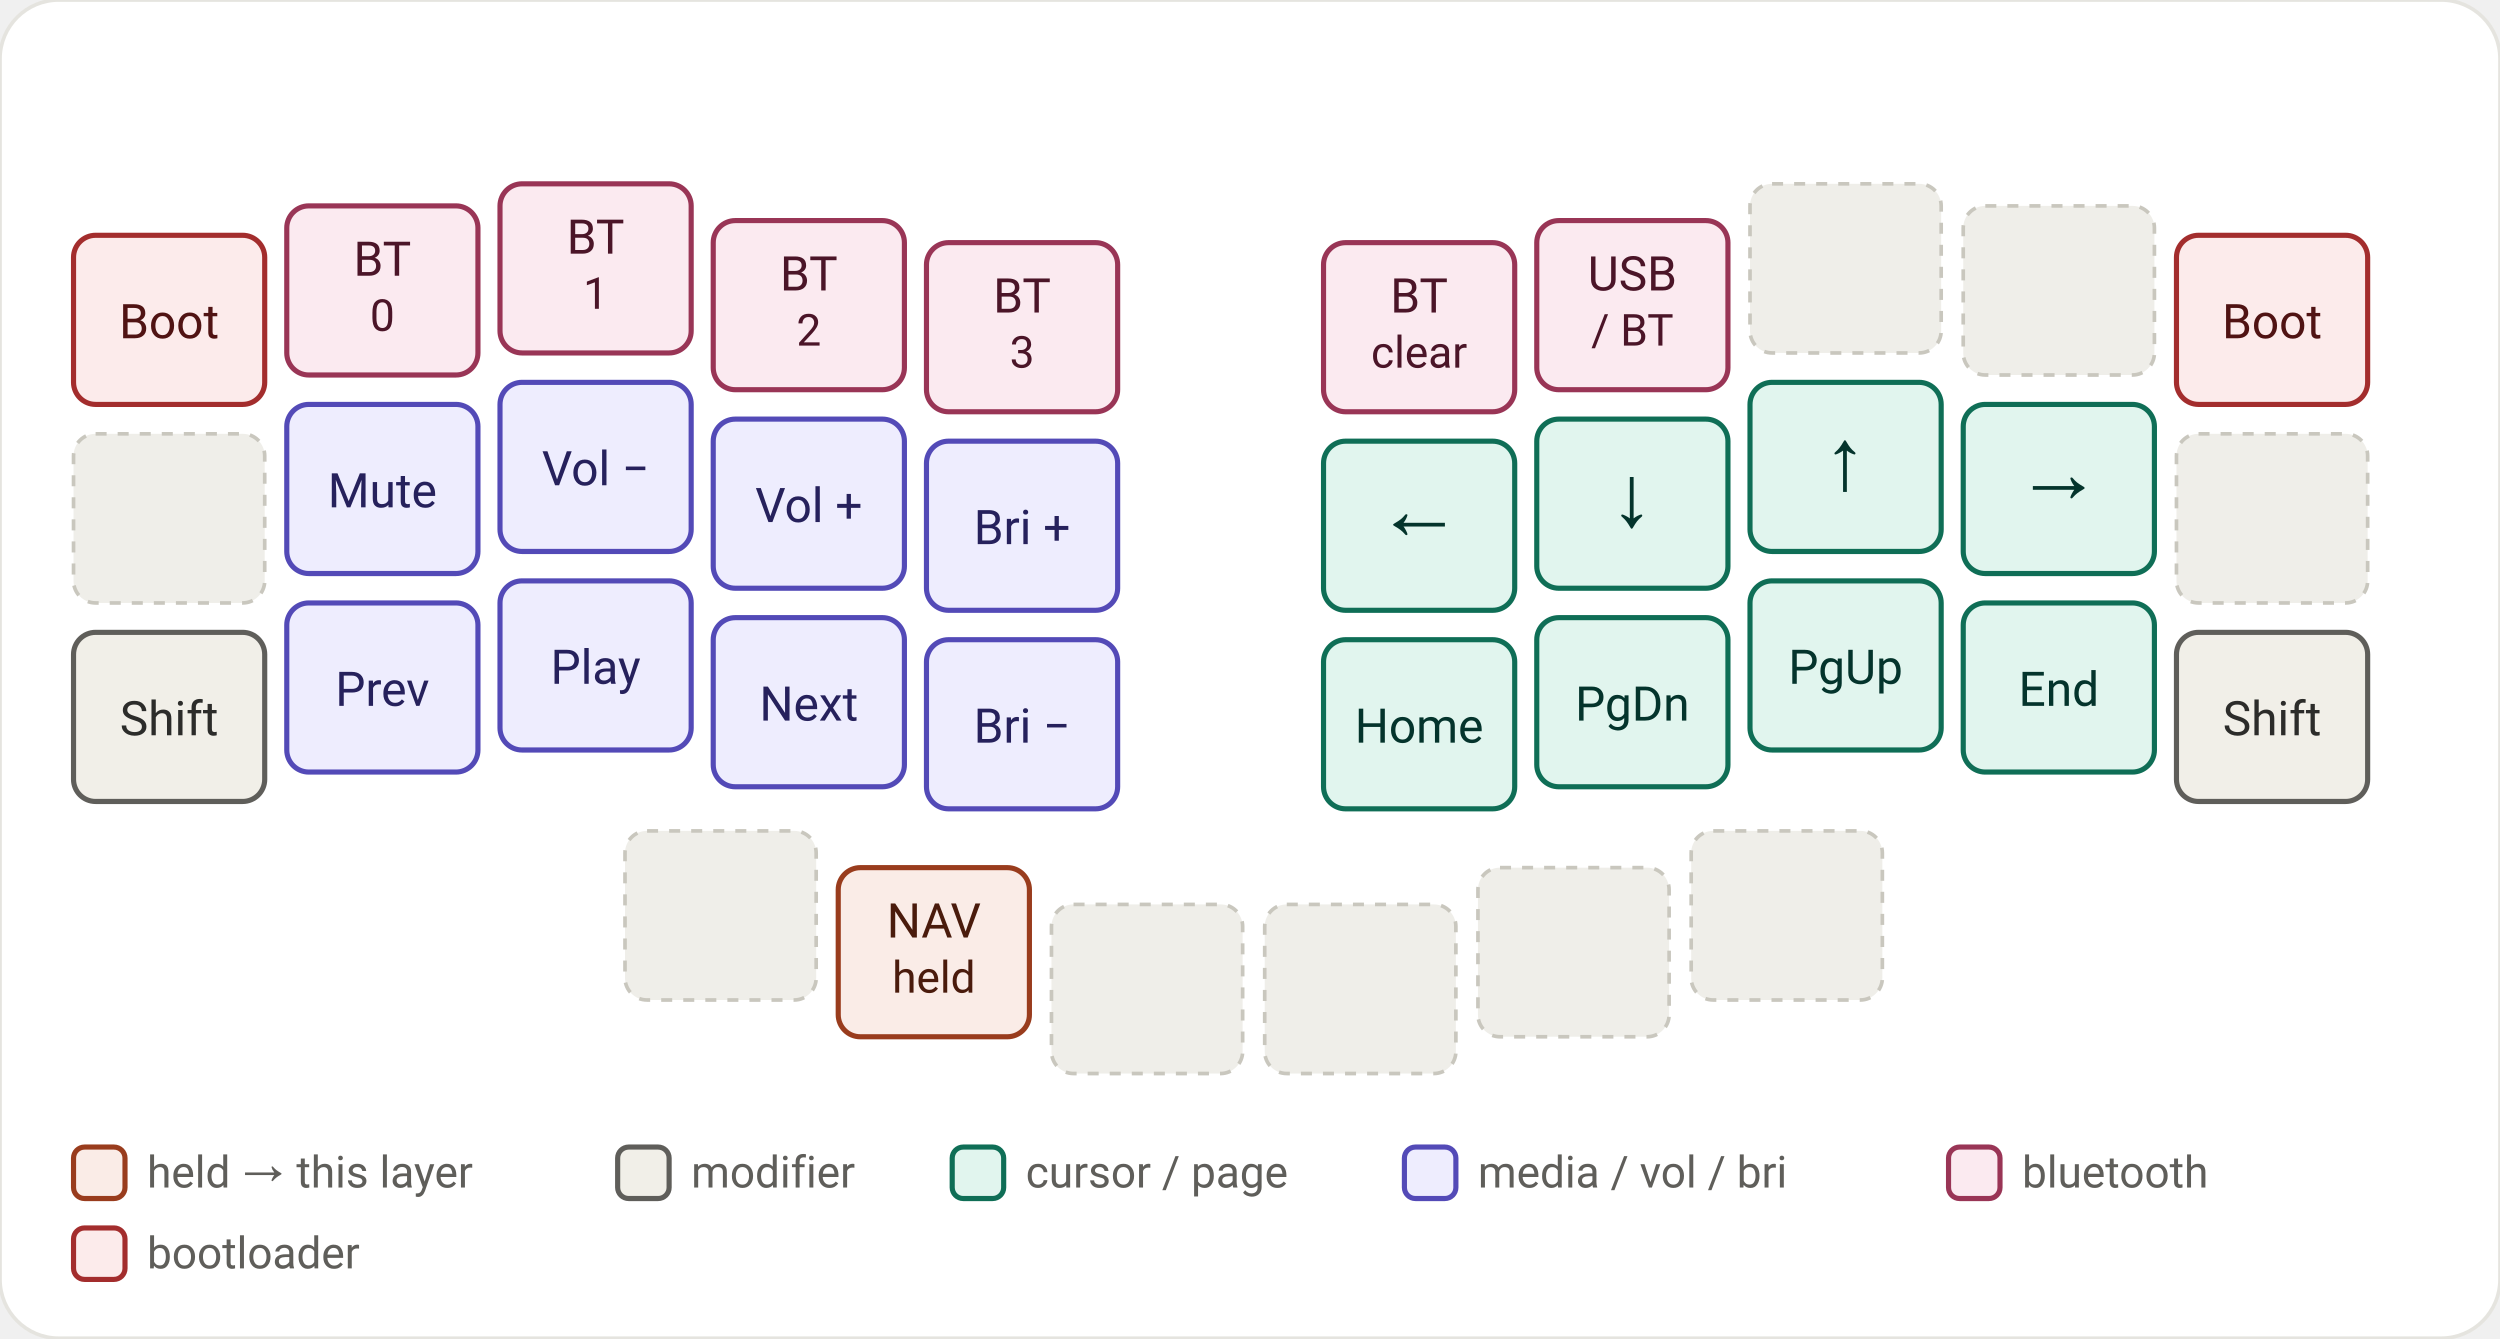
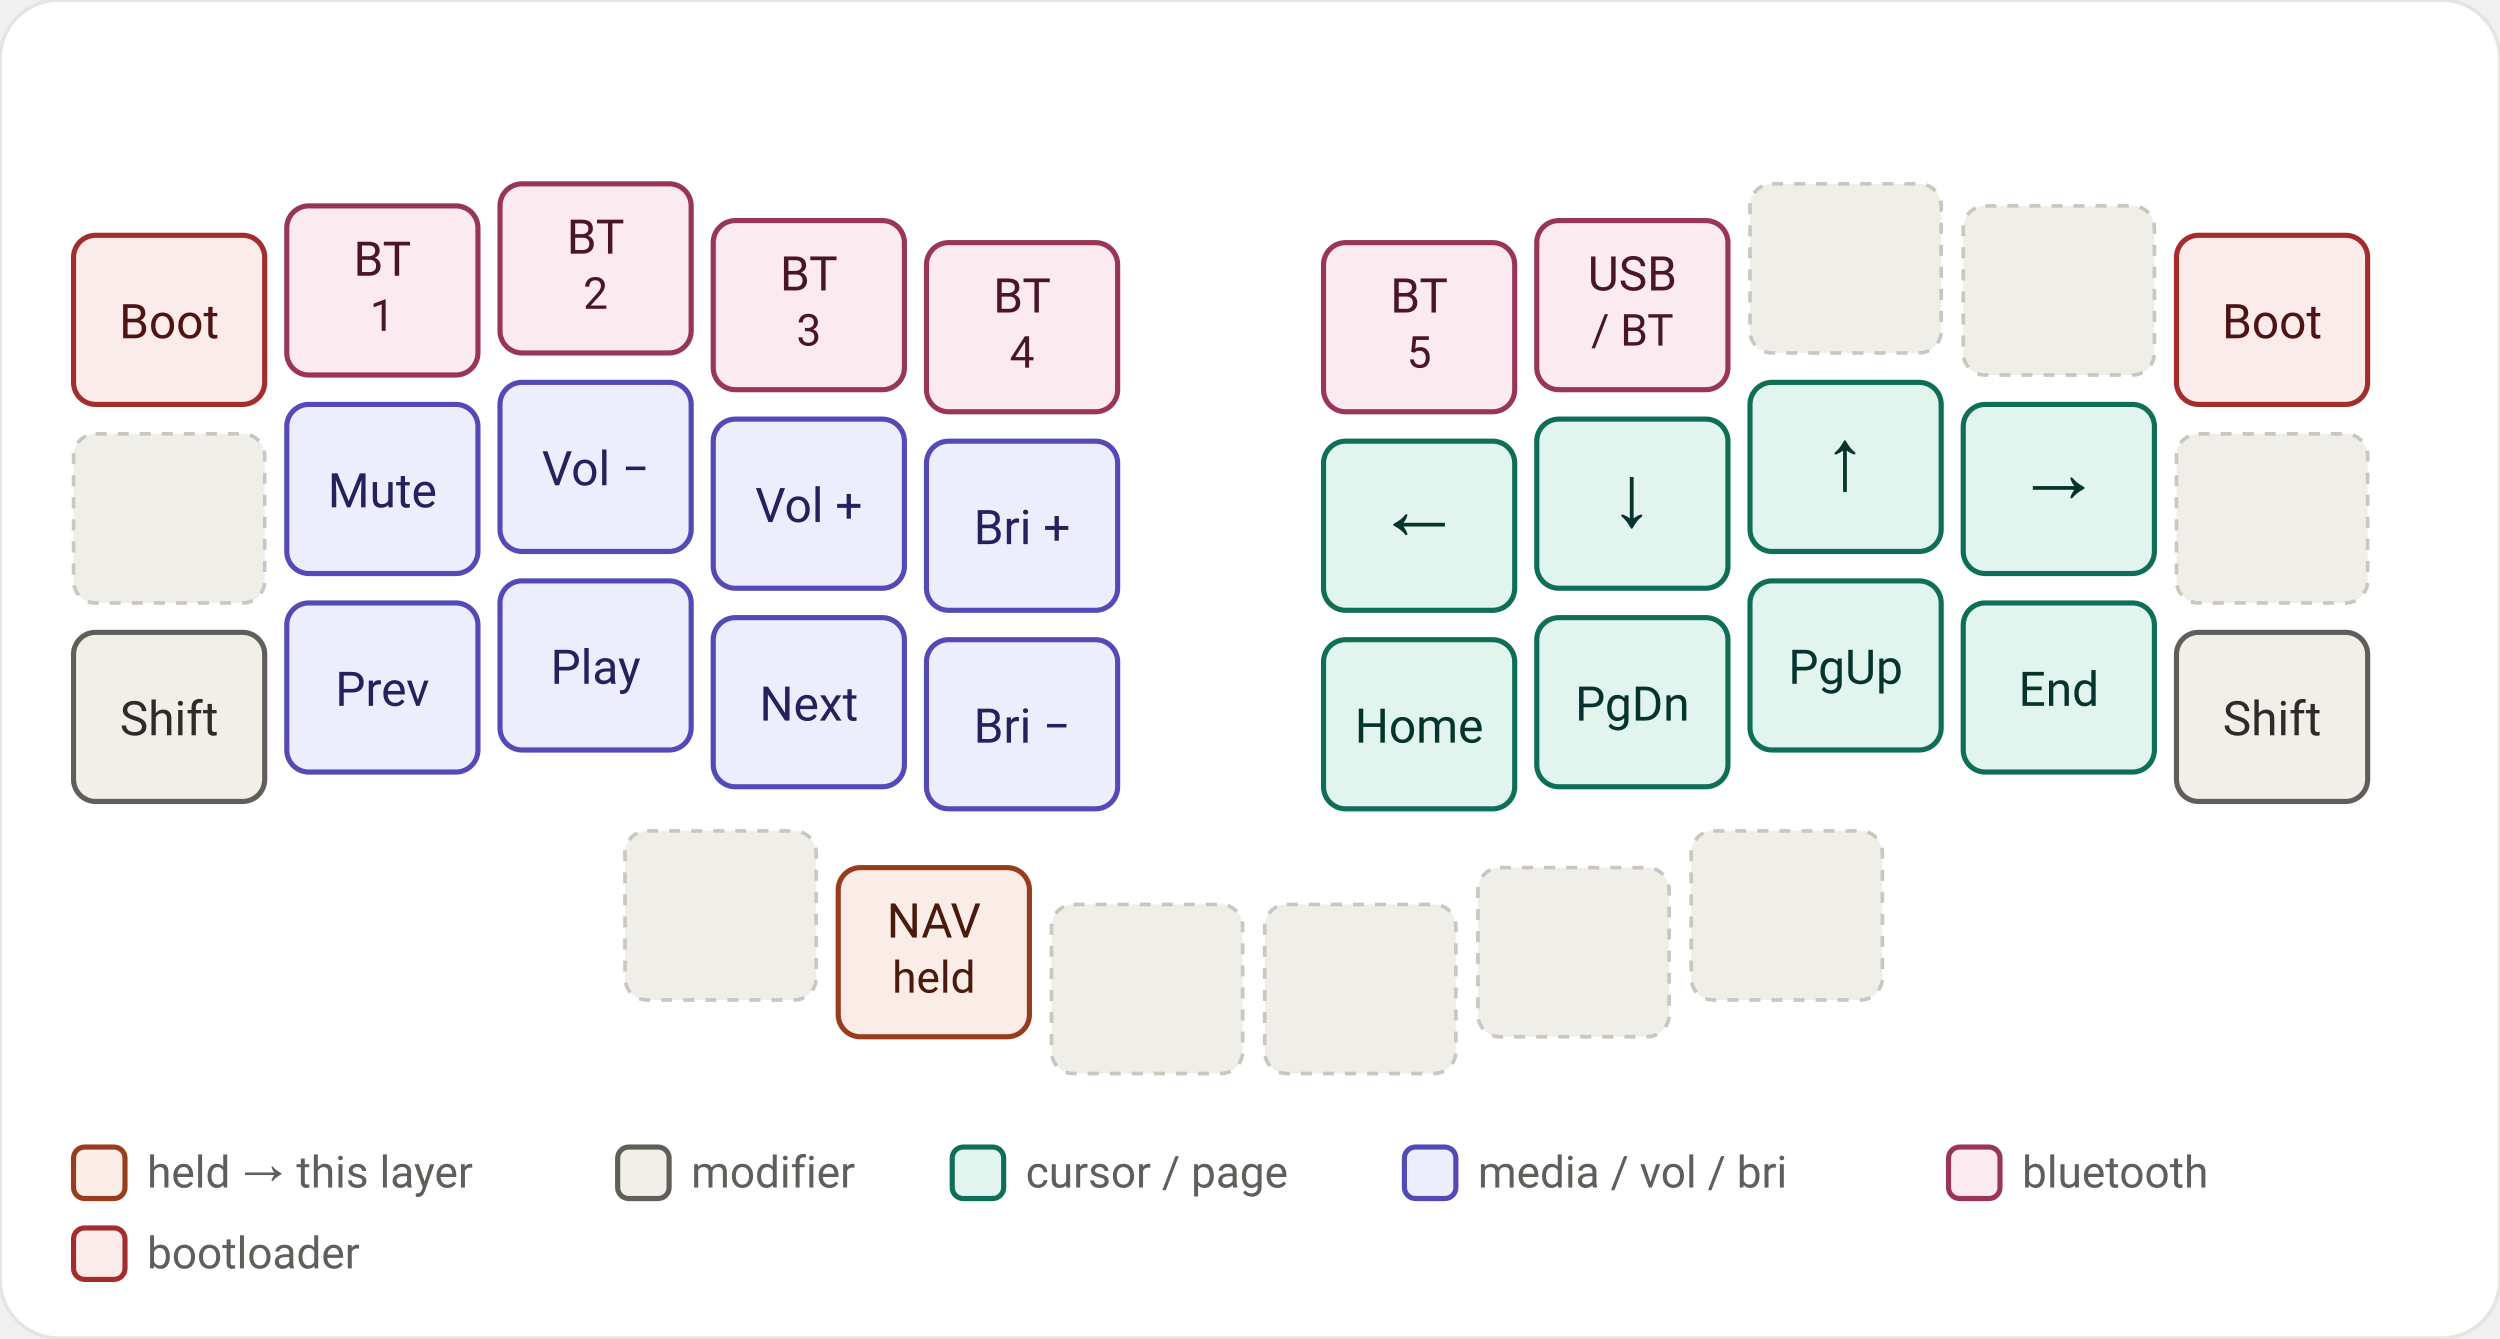
<svg xmlns="http://www.w3.org/2000/svg" viewBox="0 0 680 364" role="img">
  <style>text{font-family:-apple-system,BlinkMacSystemFont,'Segoe UI',Roboto,Helvetica,Arial,sans-serif}.bg{fill:#FFFFFF;stroke:#E5E4DF;stroke-width:1}.t{fill:#2C2C2A}.ts{fill:#5F5E5A}.empty{fill:#EFEEE9;stroke:#C9C7BE;stroke-width:1;stroke-dasharray:3 3}.c-purple rect{fill:#EEEDFE;stroke:#534AB7;stroke-width:1.4}.c-purple .t{fill:#26215C}.c-teal rect{fill:#E1F5EE;stroke:#0F6E56;stroke-width:1.4}.c-teal .t{fill:#04342C}.c-coral rect{fill:#FAECE7;stroke:#993C1D;stroke-width:1.4}.c-coral .t{fill:#4A1B0C}.c-pink rect{fill:#FBEAF0;stroke:#993556;stroke-width:1.4}.c-pink .t{fill:#4B1528}.c-gray rect{fill:#F1EFE8;stroke:#5F5E5A;stroke-width:1.4}.c-gray .t{fill:#2C2C2A}.c-blue rect{fill:#E6F1FB;stroke:#185FA5;stroke-width:1.4}.c-blue .t{fill:#042C53}.c-green rect{fill:#EAF3DE;stroke:#3B6D11;stroke-width:1.4}.c-green .t{fill:#173404}.c-amber rect{fill:#FAEEDA;stroke:#854F0B;stroke-width:1.4}.c-amber .t{fill:#412402}.c-red rect{fill:#FCEBEB;stroke:#A32D2D;stroke-width:1.4}.c-red .t{fill:#501313}@media(prefers-color-scheme:dark){.bg{fill:#0D1117;stroke:#2A2D32}.t{fill:#D3D1C7}.ts{fill:#B4B2A9}.empty{fill:#242422;stroke:#4A4A47}.c-purple rect{fill:#3C3489;stroke:#AFA9EC}.c-purple .t{fill:#CECBF6}.c-teal rect{fill:#085041;stroke:#5DCAA5}.c-teal .t{fill:#9FE1CB}.c-coral rect{fill:#712B13;stroke:#F0997B}.c-coral .t{fill:#F5C4B3}.c-pink rect{fill:#72243E;stroke:#ED93B1}.c-pink .t{fill:#F4C0D1}.c-gray rect{fill:#444441;stroke:#B4B2A9}.c-gray .t{fill:#D3D1C7}.c-blue rect{fill:#0C447C;stroke:#85B7EB}.c-blue .t{fill:#B5D4F4}.c-green rect{fill:#27500A;stroke:#97C459}.c-green .t{fill:#C0DD97}.c-amber rect{fill:#633806;stroke:#EF9F27}.c-amber .t{fill:#FAC775}.c-red rect{fill:#791F1F;stroke:#F09595}.c-red .t{fill:#F7C1C1}}</style>
  <rect class="bg" x="0" y="0" width="680" height="364" rx="16" />
  <g class="c-red">
    <rect x="20" y="64" width="52" height="46" rx="6" />
    <text class="t" x="46" y="92" text-anchor="middle" font-size="13">Boot</text>
  </g>
  <g class="c-pink">
    <rect x="360" y="66" width="52" height="46" rx="6" />
    <text class="t" x="386" y="85" text-anchor="middle" font-size="13">BT</text>
-     <text class="t" x="386" y="100" text-anchor="middle" font-size="12">clear</text>
+     <text class="t" x="386" y="100" text-anchor="middle" font-size="12">5</text>
  </g>
  <rect class="empty" x="20" y="118" width="52" height="46" rx="6" />
  <g class="c-teal">
    <rect x="360" y="120" width="52" height="46" rx="6" />
    <text class="t" x="386" y="148" text-anchor="middle" font-size="17">←</text>
  </g>
  <g class="c-gray">
    <rect x="20" y="172" width="52" height="46" rx="6" />
    <text class="t" x="46" y="200" text-anchor="middle" font-size="13">Shift</text>
  </g>
  <g class="c-teal">
    <rect x="360" y="174" width="52" height="46" rx="6" />
    <text class="t" x="386" y="202" text-anchor="middle" font-size="13">Home</text>
  </g>
  <g class="c-pink">
    <rect x="78" y="56" width="52" height="46" rx="6" />
    <text class="t" x="104" y="75" text-anchor="middle" font-size="13">BT</text>
-     <text class="t" x="104" y="90" text-anchor="middle" font-size="12">0</text>
+     <text class="t" x="104" y="90" text-anchor="middle" font-size="12">1</text>
  </g>
  <g class="c-pink">
    <rect x="418" y="60" width="52" height="46" rx="6" />
    <text class="t" x="444" y="79" text-anchor="middle" font-size="13">USB</text>
    <text class="t" x="444" y="94" text-anchor="middle" font-size="12">/ BT</text>
  </g>
  <g class="c-purple">
    <rect x="78" y="110" width="52" height="46" rx="6" />
    <text class="t" x="104" y="138" text-anchor="middle" font-size="13">Mute</text>
  </g>
  <g class="c-teal">
    <rect x="418" y="114" width="52" height="46" rx="6" />
    <text class="t" x="444" y="142" text-anchor="middle" font-size="17">↓</text>
  </g>
  <g class="c-purple">
    <rect x="78" y="164" width="52" height="46" rx="6" />
    <text class="t" x="104" y="192" text-anchor="middle" font-size="13">Prev</text>
  </g>
  <g class="c-teal">
    <rect x="418" y="168" width="52" height="46" rx="6" />
    <text class="t" x="444" y="196" text-anchor="middle" font-size="13">PgDn</text>
  </g>
  <g class="c-pink">
    <rect x="136" y="50" width="52" height="46" rx="6" />
    <text class="t" x="162" y="69" text-anchor="middle" font-size="13">BT</text>
-     <text class="t" x="162" y="84" text-anchor="middle" font-size="12">1</text>
+     <text class="t" x="162" y="84" text-anchor="middle" font-size="12">2</text>
  </g>
  <rect class="empty" x="476" y="50" width="52" height="46" rx="6" />
  <g class="c-purple">
    <rect x="136" y="104" width="52" height="46" rx="6" />
    <text class="t" x="162" y="132" text-anchor="middle" font-size="13">Vol −</text>
  </g>
  <g class="c-teal">
    <rect x="476" y="104" width="52" height="46" rx="6" />
    <text class="t" x="502" y="132" text-anchor="middle" font-size="17">↑</text>
  </g>
  <g class="c-purple">
    <rect x="136" y="158" width="52" height="46" rx="6" />
    <text class="t" x="162" y="186" text-anchor="middle" font-size="13">Play</text>
  </g>
  <g class="c-teal">
    <rect x="476" y="158" width="52" height="46" rx="6" />
    <text class="t" x="502" y="186" text-anchor="middle" font-size="13">PgUp</text>
  </g>
  <g class="c-pink">
    <rect x="194" y="60" width="52" height="46" rx="6" />
    <text class="t" x="220" y="79" text-anchor="middle" font-size="13">BT</text>
-     <text class="t" x="220" y="94" text-anchor="middle" font-size="12">2</text>
+     <text class="t" x="220" y="94" text-anchor="middle" font-size="12">3</text>
  </g>
  <rect class="empty" x="534" y="56" width="52" height="46" rx="6" />
  <g class="c-purple">
    <rect x="194" y="114" width="52" height="46" rx="6" />
    <text class="t" x="220" y="142" text-anchor="middle" font-size="13">Vol +</text>
  </g>
  <g class="c-teal">
    <rect x="534" y="110" width="52" height="46" rx="6" />
    <text class="t" x="560" y="138" text-anchor="middle" font-size="17">→</text>
  </g>
  <g class="c-purple">
    <rect x="194" y="168" width="52" height="46" rx="6" />
    <text class="t" x="220" y="196" text-anchor="middle" font-size="13">Next</text>
  </g>
  <g class="c-teal">
    <rect x="534" y="164" width="52" height="46" rx="6" />
    <text class="t" x="560" y="192" text-anchor="middle" font-size="13">End</text>
  </g>
  <g class="c-pink">
    <rect x="252" y="66" width="52" height="46" rx="6" />
    <text class="t" x="278" y="85" text-anchor="middle" font-size="13">BT</text>
-     <text class="t" x="278" y="100" text-anchor="middle" font-size="12">3</text>
+     <text class="t" x="278" y="100" text-anchor="middle" font-size="12">4</text>
  </g>
  <g class="c-red">
    <rect x="592" y="64" width="52" height="46" rx="6" />
    <text class="t" x="618" y="92" text-anchor="middle" font-size="13">Boot</text>
  </g>
  <g class="c-purple">
    <rect x="252" y="120" width="52" height="46" rx="6" />
    <text class="t" x="278" y="148" text-anchor="middle" font-size="13">Bri +</text>
  </g>
  <rect class="empty" x="592" y="118" width="52" height="46" rx="6" />
  <g class="c-purple">
    <rect x="252" y="174" width="52" height="46" rx="6" />
    <text class="t" x="278" y="202" text-anchor="middle" font-size="13">Bri −</text>
  </g>
  <g class="c-gray">
    <rect x="592" y="172" width="52" height="46" rx="6" />
    <text class="t" x="618" y="200" text-anchor="middle" font-size="13">Shift</text>
  </g>
  <rect class="empty" x="170" y="226" width="52" height="46" rx="6" />
  <g class="c-coral">
    <rect x="228" y="236" width="52" height="46" rx="6" />
    <text class="t" x="254" y="255" text-anchor="middle" font-size="13">NAV</text>
    <text class="t" x="254" y="270" text-anchor="middle" font-size="12">held</text>
  </g>
  <rect class="empty" x="286" y="246" width="52" height="46" rx="6" />
  <rect class="empty" x="344" y="246" width="52" height="46" rx="6" />
  <rect class="empty" x="402" y="236" width="52" height="46" rx="6" />
  <rect class="empty" x="460" y="226" width="52" height="46" rx="6" />
  <g class="c-coral">
    <rect x="20" y="312" width="14" height="14" rx="3" />
  </g>
  <text class="ts" x="40" y="323" font-size="12">held → this layer</text>
  <g class="c-gray">
    <rect x="168" y="312" width="14" height="14" rx="3" />
  </g>
  <text class="ts" x="188" y="323" font-size="12">modifier</text>
  <g class="c-teal">
    <rect x="259" y="312" width="14" height="14" rx="3" />
  </g>
  <text class="ts" x="279" y="323" font-size="12">cursor / page</text>
  <g class="c-purple">
    <rect x="382" y="312" width="14" height="14" rx="3" />
  </g>
  <text class="ts" x="402" y="323" font-size="12">media / vol / bri</text>
  <g class="c-pink">
    <rect x="530" y="312" width="14" height="14" rx="3" />
  </g>
  <text class="ts" x="550" y="323" font-size="12">bluetooth</text>
  <g class="c-red">
    <rect x="20" y="334" width="14" height="14" rx="3" />
  </g>
  <text class="ts" x="40" y="345" font-size="12">bootloader</text>
</svg>
